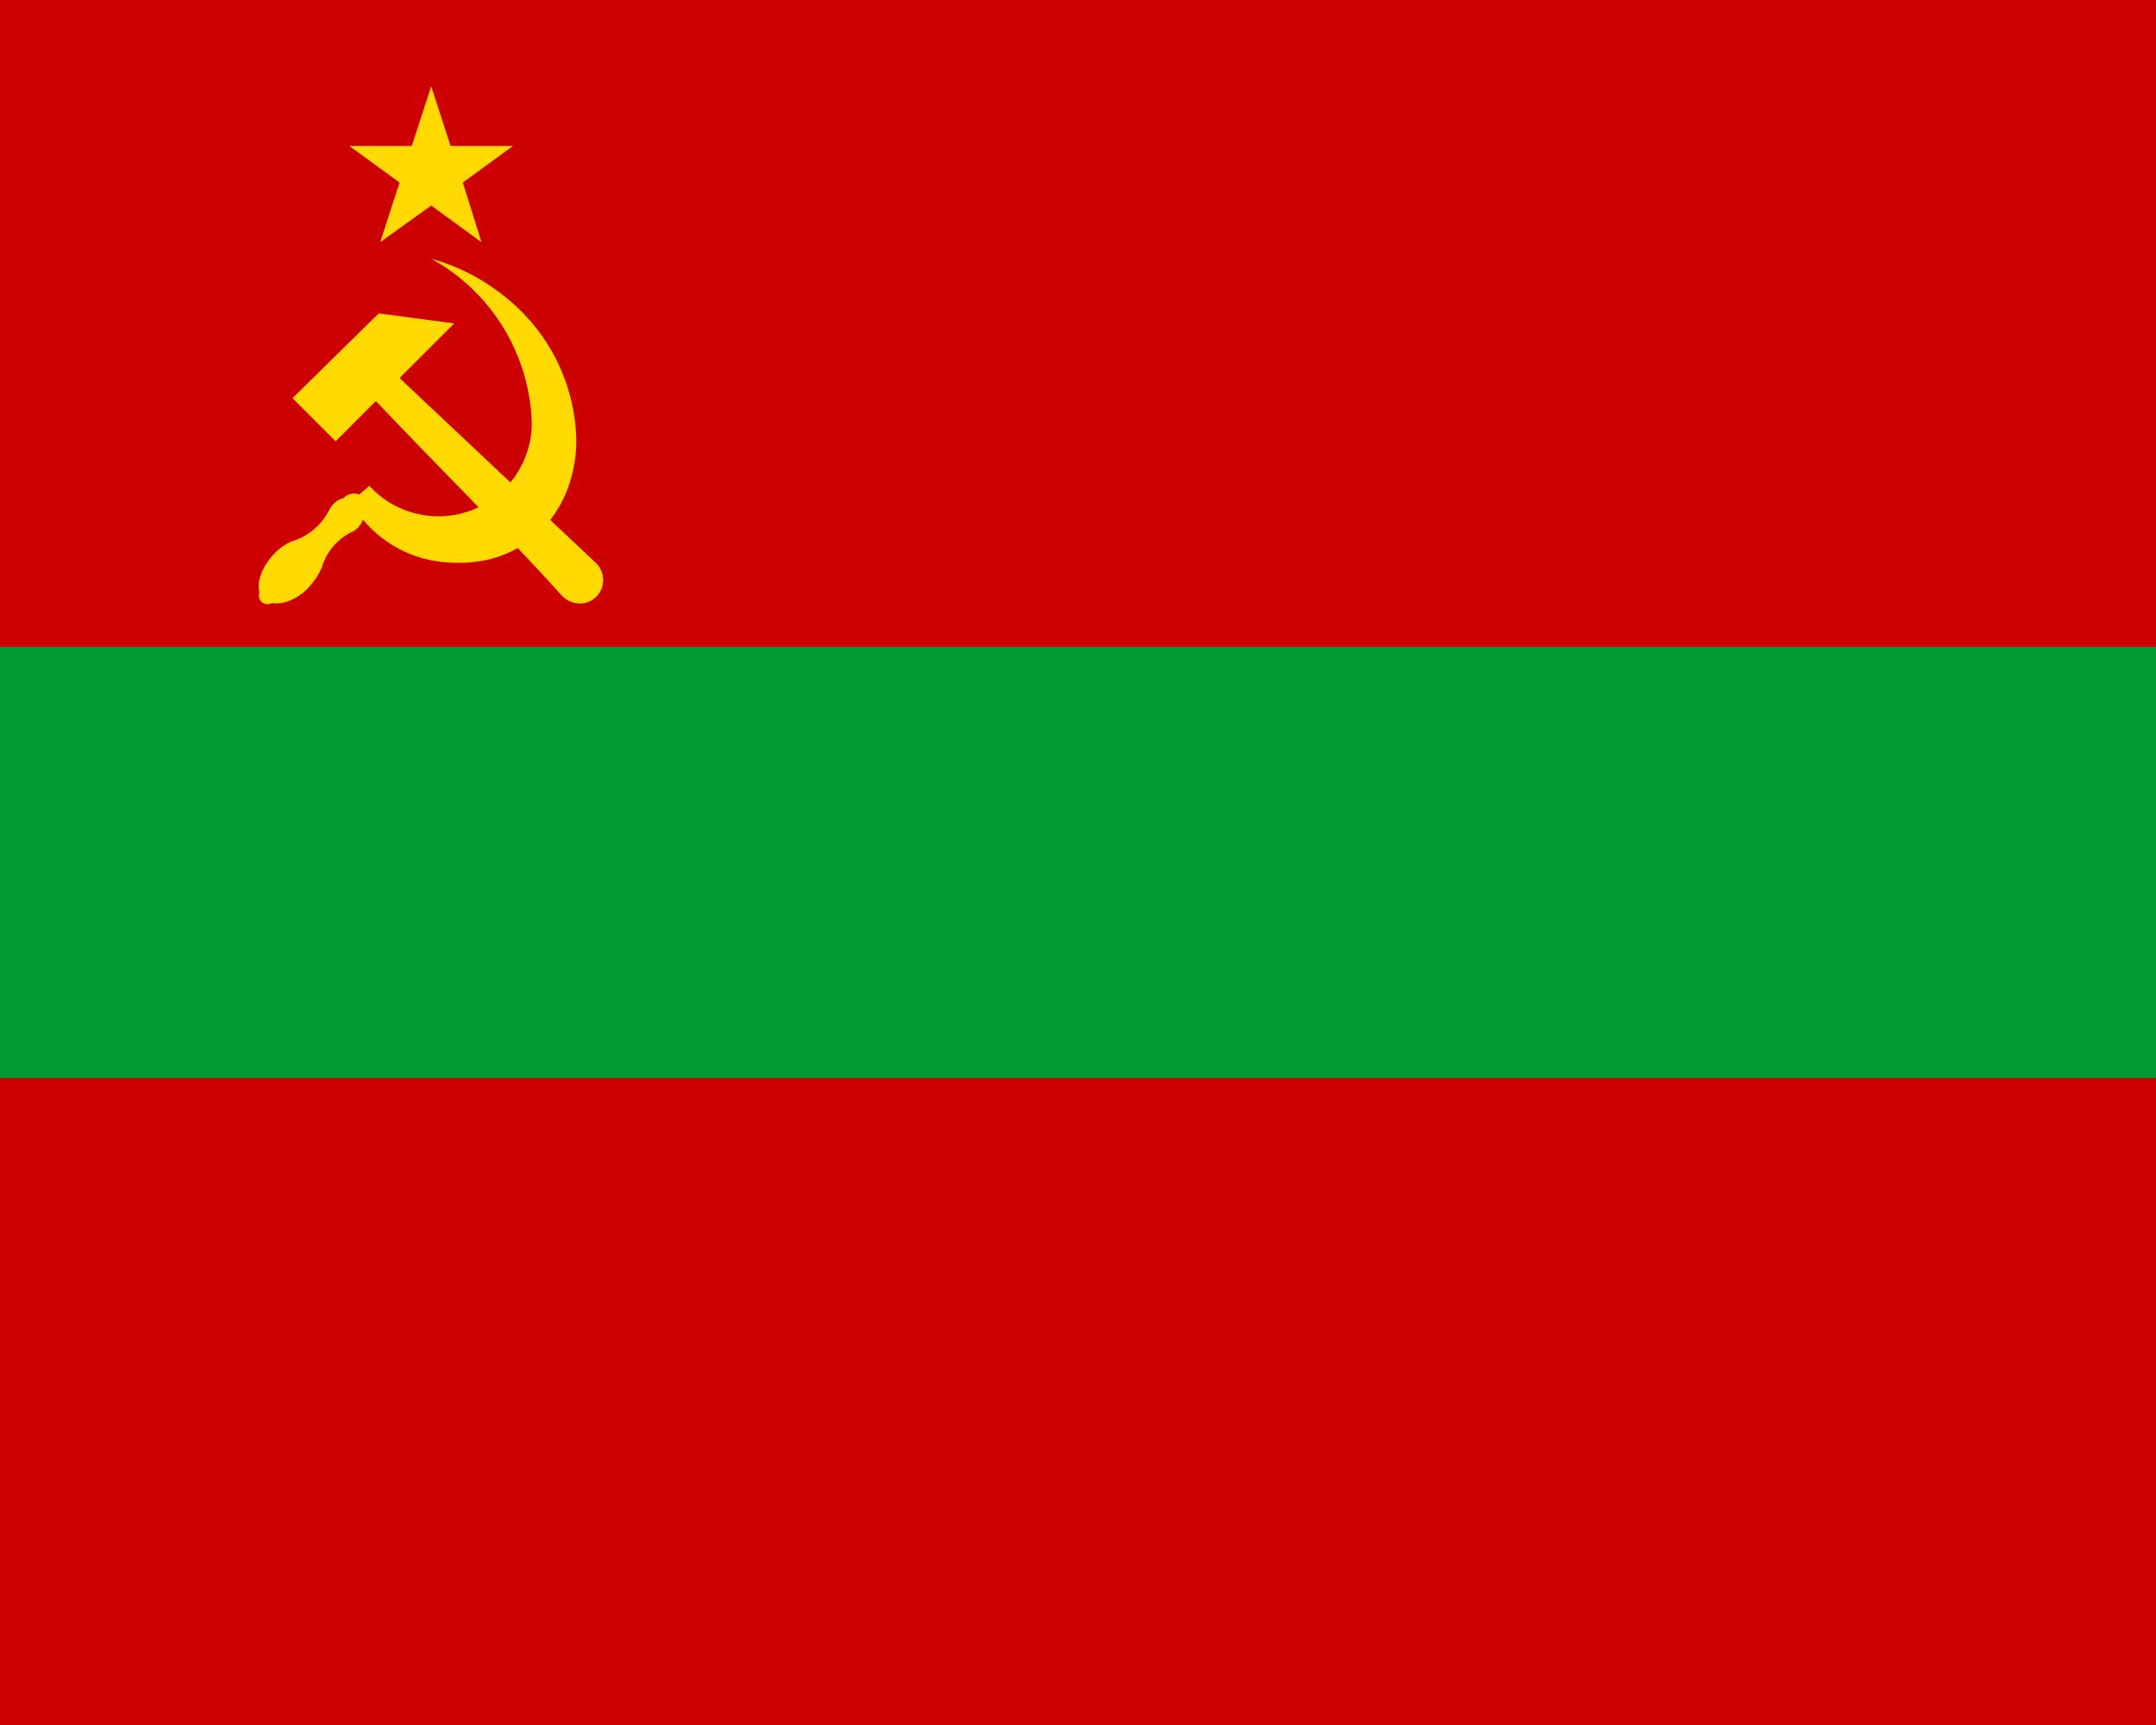
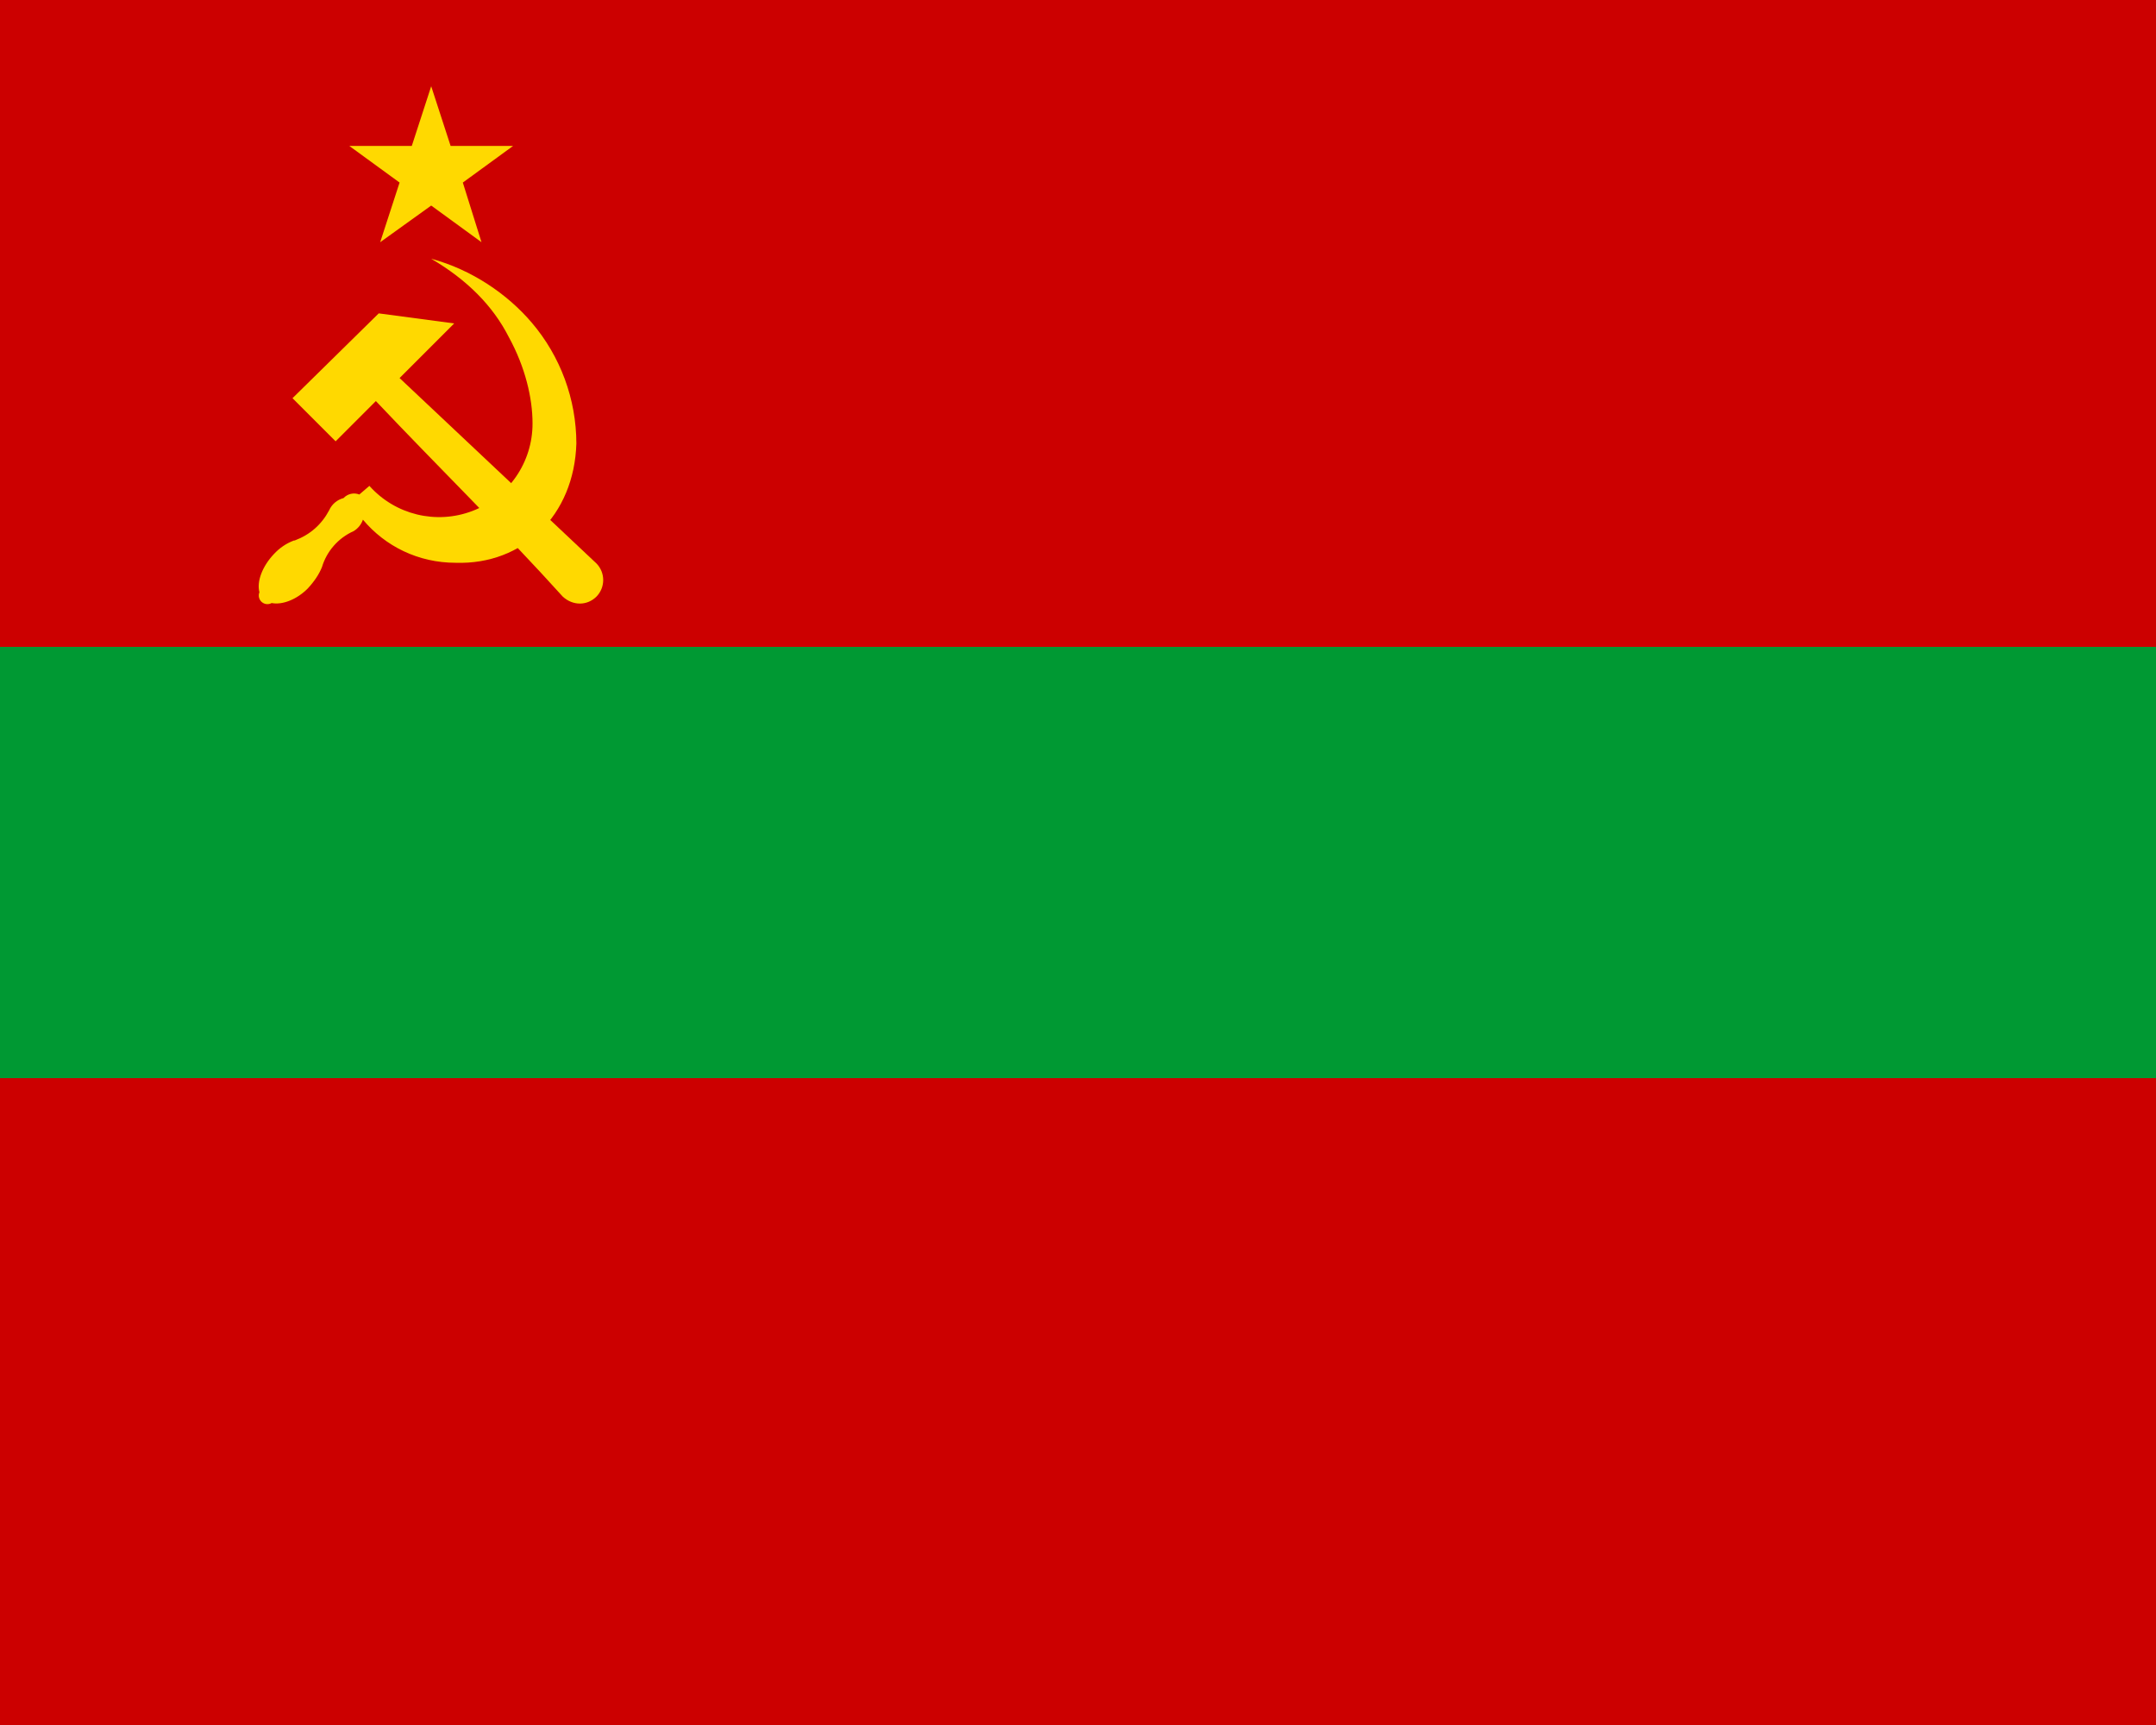
<svg xmlns="http://www.w3.org/2000/svg" width="30" height="24" viewBox="0 0 30 24">
  <path fill="#c00" d="M0 0h30v24H0z" />
  <path fill="#093" d="M0 9h30v6H0z" />
  <path fill="#ffd900" d="m6 1.2-.27.83h-.87l.7.51-.27.83.71-.51.7.51-.26-.83.7-.51h-.87zm0 0-.27.83h-.87l.7.51-.27.83.71-.51.7.51-.26-.83.7-.51h-.87z" />
  <path fill="#ffd900" d="m4.07 5.54.6.6.56-.56C6.1 6.5 7 7.38 7.83 8.3c.14.13.34.13.47 0a.33.33 0 0 0 0-.46L5.56 5.26l.76-.76-1.05-.14z" />
-   <path fill="#ffd900" d="M6 3.6a2.7 2.7 0 0 1 1.4 2.3 1.3 1.3 0 0 1-2.26.86L5 6.88a.2.2 0 0 0-.22.05.3.3 0 0 0-.2.17q-.16.3-.48.42h-.01q-.16.06-.28.19c-.16.17-.24.38-.2.53a.12.12 0 0 0 .17.15c.15.03.35-.05.5-.2q.14-.15.2-.3a.8.8 0 0 1 .44-.5.3.3 0 0 0 .13-.16c.31.37.77.6 1.29.6.94.03 1.65-.66 1.68-1.66a2.6 2.6 0 0 0-.62-1.68c-.34-.4-.84-.74-1.4-.89" />
+   <path fill="#ffd900" d="M6 3.6q.75.44 1.08 1.09c.23.42.33.85.33 1.2a1.3 1.3 0 0 1-2.27.87L5 6.88a.2.2 0 0 0-.22.05.3.3 0 0 0-.2.17q-.16.3-.48.42h-.01q-.16.06-.28.19c-.16.17-.24.38-.2.53a.12.12 0 0 0 .17.15c.15.03.35-.05.5-.2q.14-.15.2-.3a.8.8 0 0 1 .44-.5.3.3 0 0 0 .13-.16c.31.37.77.6 1.29.6.94.03 1.65-.66 1.68-1.66a2.6 2.6 0 0 0-.62-1.68c-.34-.4-.84-.74-1.4-.89" />
</svg>
